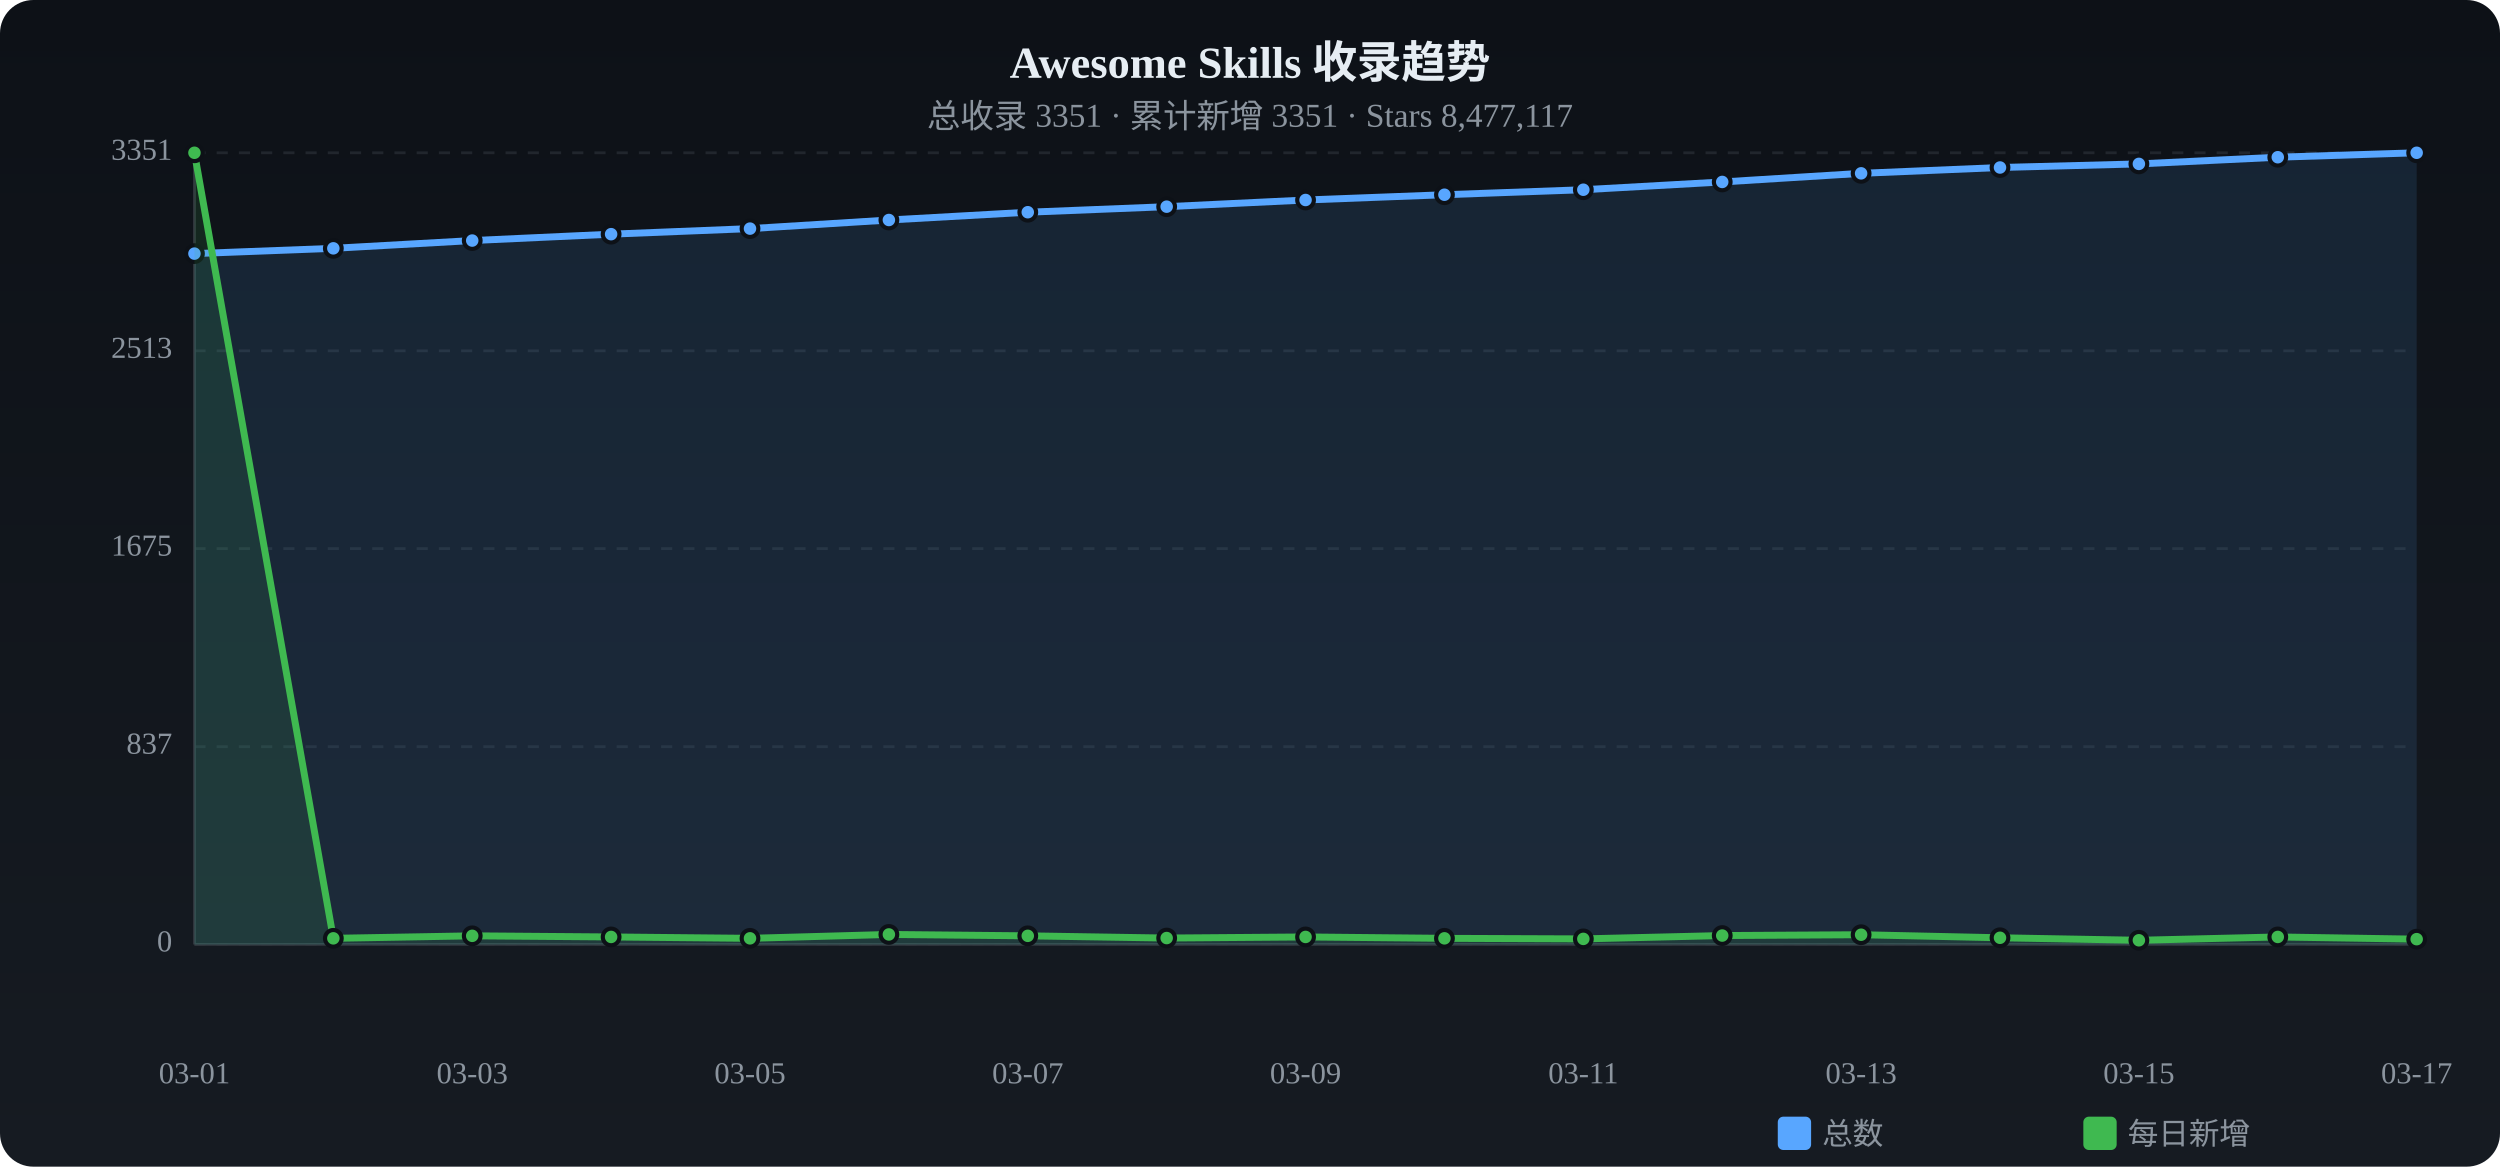
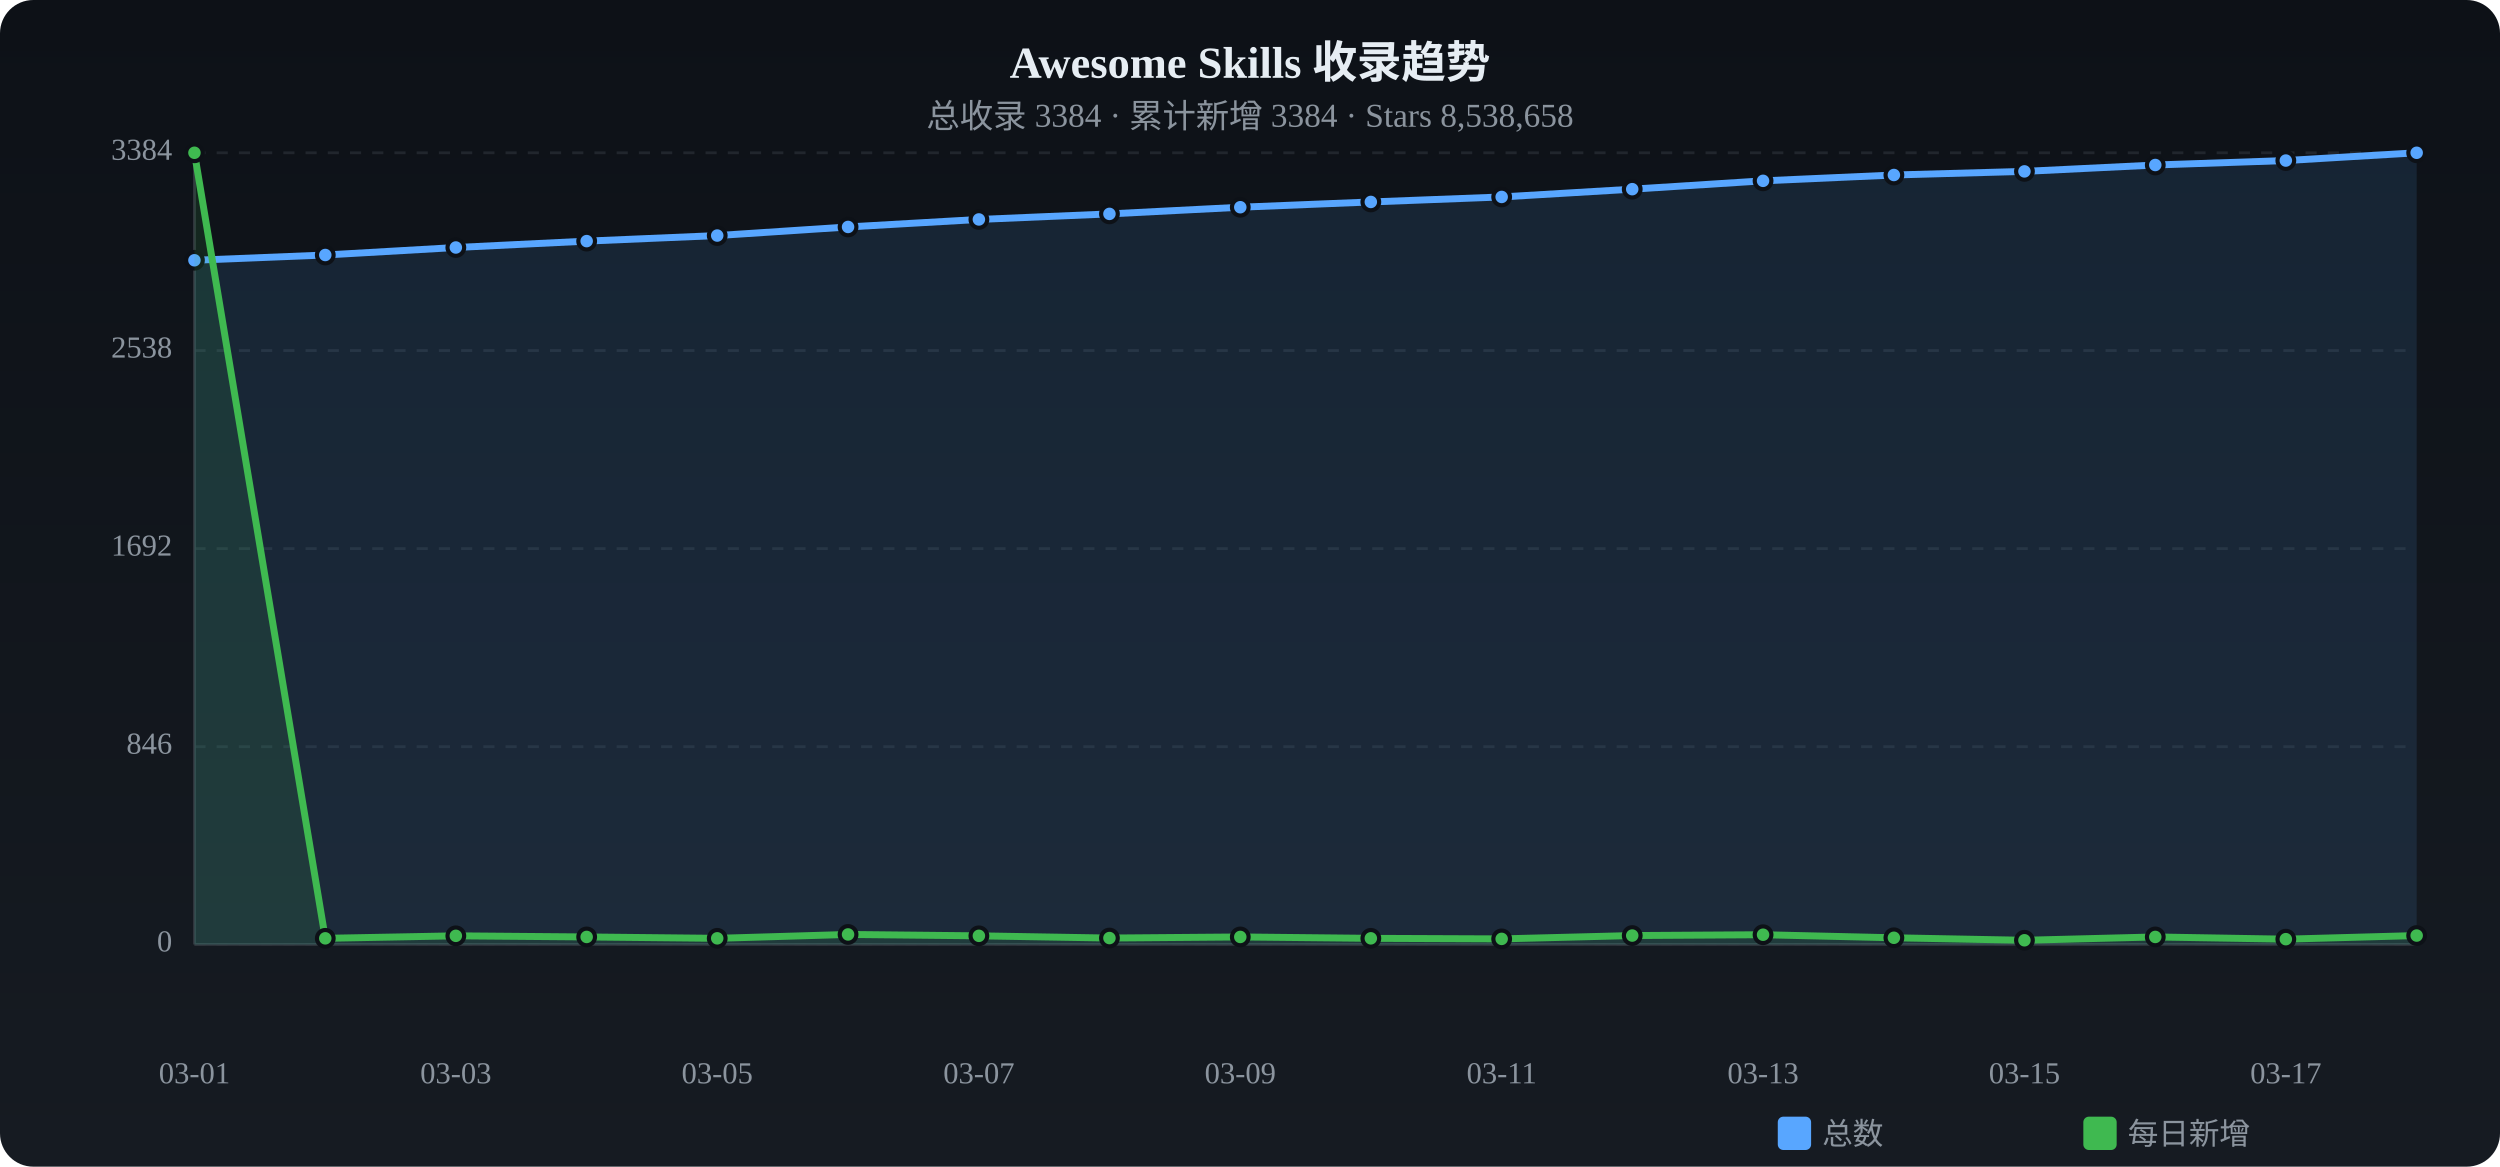
<svg xmlns="http://www.w3.org/2000/svg" viewBox="0 0 900 420" width="900" height="420">
  <defs>
    <linearGradient id="tbg" x1="0%" y1="0%" x2="0%" y2="100%">
      <stop offset="0%" stop-color="#0d1117" />
      <stop offset="100%" stop-color="#161b22" />
    </linearGradient>
  </defs>
  <rect width="900" height="420" rx="12" fill="url(#tbg)" />
  <text x="450.0" y="28" text-anchor="middle" fill="#e6edf3" font-size="16" font-weight="bold">Awesome Skills 收录趋势</text>
-   <text x="450.0" y="46" text-anchor="middle" fill="#8b949e" font-size="12">总收录 3351 · 累计新增 3351 · Stars 8,477,117</text>
+   <text x="450.0" y="46" text-anchor="middle" fill="#8b949e" font-size="12">总收录 3384 · 累计新增 3384 · Stars 8,538,658</text>
  <text x="62" y="340.0" text-anchor="end" fill="#8b949e" font-size="11" dominant-baseline="middle">0</text>
  <line x1="70" y1="340.0" x2="870" y2="340.0" stroke="#21262d" stroke-dasharray="4 4" />
-   <text x="62" y="268.8" text-anchor="end" fill="#8b949e" font-size="11" dominant-baseline="middle">837</text>
+   <text x="62" y="268.8" text-anchor="end" fill="#8b949e" font-size="11" dominant-baseline="middle">846</text>
  <line x1="70" y1="268.8" x2="870" y2="268.8" stroke="#21262d" stroke-dasharray="4 4" />
-   <text x="62" y="197.5" text-anchor="end" fill="#8b949e" font-size="11" dominant-baseline="middle">1675</text>
+   <text x="62" y="197.5" text-anchor="end" fill="#8b949e" font-size="11" dominant-baseline="middle">1692</text>
  <line x1="70" y1="197.5" x2="870" y2="197.5" stroke="#21262d" stroke-dasharray="4 4" />
-   <text x="62" y="126.3" text-anchor="end" fill="#8b949e" font-size="11" dominant-baseline="middle">2513</text>
-   <line x1="70" y1="126.3" x2="870" y2="126.3" stroke="#21262d" stroke-dasharray="4 4" />
-   <text x="62" y="55.0" text-anchor="end" fill="#8b949e" font-size="11" dominant-baseline="middle">3351</text>
+   <text x="62" y="126.2" text-anchor="end" fill="#8b949e" font-size="11" dominant-baseline="middle">2538</text>
+   <line x1="70" y1="126.2" x2="870" y2="126.2" stroke="#21262d" stroke-dasharray="4 4" />
+   <text x="62" y="55.0" text-anchor="end" fill="#8b949e" font-size="11" dominant-baseline="middle">3384</text>
  <line x1="70" y1="55.0" x2="870" y2="55.0" stroke="#21262d" stroke-dasharray="4 4" />
  <line x1="70" y1="55" x2="70" y2="340" stroke="#30363d" />
  <line x1="70" y1="340" x2="870" y2="340" stroke="#30363d" />
-   <path d="M70.0,91.3 L120.0,89.4 L170.0,86.6 L220.0,84.3 L270.0,82.3 L320.0,79.2 L370.0,76.4 L420.0,74.4 L470.0,72.0 L520.0,70.1 L570.0,68.3 L620.0,65.5 L670.0,62.4 L720.0,60.3 L770.0,59.0 L820.0,56.6 L870.0,55.0 L870.0,340 L70.0,340 Z" fill="#58a6ff" opacity="0.12" />
-   <polyline points="70.0,91.3 120.0,89.4 170.0,86.6 220.0,84.3 270.0,82.3 320.0,79.2 370.0,76.4 420.0,74.4 470.0,72.0 520.0,70.1 570.0,68.3 620.0,65.5 670.0,62.4 720.0,60.3 770.0,59.0 820.0,56.6 870.0,55.0" fill="none" stroke="#58a6ff" stroke-width="2.5" stroke-linecap="round" stroke-linejoin="round" />
-   <circle cx="70.0" cy="91.3" r="3" fill="#58a6ff" stroke="#0d1117" stroke-width="1.5" />
-   <circle cx="120.0" cy="89.4" r="3" fill="#58a6ff" stroke="#0d1117" stroke-width="1.5" />
-   <circle cx="170.0" cy="86.6" r="3" fill="#58a6ff" stroke="#0d1117" stroke-width="1.5" />
-   <circle cx="220.0" cy="84.3" r="3" fill="#58a6ff" stroke="#0d1117" stroke-width="1.5" />
-   <circle cx="270.0" cy="82.3" r="3" fill="#58a6ff" stroke="#0d1117" stroke-width="1.5" />
-   <circle cx="320.0" cy="79.2" r="3" fill="#58a6ff" stroke="#0d1117" stroke-width="1.5" />
-   <circle cx="370.0" cy="76.4" r="3" fill="#58a6ff" stroke="#0d1117" stroke-width="1.5" />
-   <circle cx="420.0" cy="74.4" r="3" fill="#58a6ff" stroke="#0d1117" stroke-width="1.5" />
-   <circle cx="470.0" cy="72.0" r="3" fill="#58a6ff" stroke="#0d1117" stroke-width="1.5" />
-   <circle cx="520.0" cy="70.1" r="3" fill="#58a6ff" stroke="#0d1117" stroke-width="1.5" />
-   <circle cx="570.0" cy="68.3" r="3" fill="#58a6ff" stroke="#0d1117" stroke-width="1.5" />
-   <circle cx="620.0" cy="65.5" r="3" fill="#58a6ff" stroke="#0d1117" stroke-width="1.5" />
-   <circle cx="670.0" cy="62.4" r="3" fill="#58a6ff" stroke="#0d1117" stroke-width="1.5" />
-   <circle cx="720.0" cy="60.3" r="3" fill="#58a6ff" stroke="#0d1117" stroke-width="1.5" />
-   <circle cx="770.0" cy="59.0" r="3" fill="#58a6ff" stroke="#0d1117" stroke-width="1.5" />
-   <circle cx="820.0" cy="56.6" r="3" fill="#58a6ff" stroke="#0d1117" stroke-width="1.5" />
+   <path d="M70.0,93.7 L117.1,91.8 L164.1,89.1 L211.2,86.8 L258.2,84.8 L305.3,81.7 L352.4,79.0 L399.4,77.0 L446.5,74.6 L493.5,72.7 L540.6,70.9 L587.6,68.1 L634.7,65.1 L681.8,63.0 L728.8,61.7 L775.9,59.4 L822.9,57.8 L870.0,55.0 L870.0,340 L70.0,340 Z" fill="#58a6ff" opacity="0.12" />
+   <polyline points="70.0,93.7 117.1,91.8 164.1,89.1 211.2,86.8 258.2,84.8 305.3,81.7 352.4,79.0 399.4,77.0 446.5,74.6 493.5,72.7 540.6,70.9 587.6,68.1 634.7,65.1 681.8,63.0 728.8,61.7 775.9,59.4 822.9,57.8 870.0,55.0" fill="none" stroke="#58a6ff" stroke-width="2.5" stroke-linecap="round" stroke-linejoin="round" />
+   <circle cx="70.0" cy="93.7" r="3" fill="#58a6ff" stroke="#0d1117" stroke-width="1.5" />
+   <circle cx="117.1" cy="91.8" r="3" fill="#58a6ff" stroke="#0d1117" stroke-width="1.5" />
+   <circle cx="164.1" cy="89.1" r="3" fill="#58a6ff" stroke="#0d1117" stroke-width="1.5" />
+   <circle cx="211.2" cy="86.8" r="3" fill="#58a6ff" stroke="#0d1117" stroke-width="1.5" />
+   <circle cx="258.2" cy="84.8" r="3" fill="#58a6ff" stroke="#0d1117" stroke-width="1.5" />
+   <circle cx="305.3" cy="81.7" r="3" fill="#58a6ff" stroke="#0d1117" stroke-width="1.5" />
+   <circle cx="352.4" cy="79.0" r="3" fill="#58a6ff" stroke="#0d1117" stroke-width="1.5" />
+   <circle cx="399.4" cy="77.0" r="3" fill="#58a6ff" stroke="#0d1117" stroke-width="1.5" />
+   <circle cx="446.5" cy="74.6" r="3" fill="#58a6ff" stroke="#0d1117" stroke-width="1.5" />
+   <circle cx="493.5" cy="72.7" r="3" fill="#58a6ff" stroke="#0d1117" stroke-width="1.5" />
+   <circle cx="540.6" cy="70.9" r="3" fill="#58a6ff" stroke="#0d1117" stroke-width="1.5" />
+   <circle cx="587.6" cy="68.1" r="3" fill="#58a6ff" stroke="#0d1117" stroke-width="1.5" />
+   <circle cx="634.7" cy="65.1" r="3" fill="#58a6ff" stroke="#0d1117" stroke-width="1.5" />
+   <circle cx="681.8" cy="63.0" r="3" fill="#58a6ff" stroke="#0d1117" stroke-width="1.5" />
+   <circle cx="728.8" cy="61.7" r="3" fill="#58a6ff" stroke="#0d1117" stroke-width="1.5" />
+   <circle cx="775.9" cy="59.4" r="3" fill="#58a6ff" stroke="#0d1117" stroke-width="1.5" />
+   <circle cx="822.9" cy="57.8" r="3" fill="#58a6ff" stroke="#0d1117" stroke-width="1.5" />
  <circle cx="870.0" cy="55.0" r="3" fill="#58a6ff" stroke="#0d1117" stroke-width="1.5" />
-   <path d="M70.0,55.0 L120.0,337.8 L170.0,336.9 L220.0,337.3 L270.0,337.8 L320.0,336.4 L370.0,336.9 L420.0,337.7 L470.0,337.3 L520.0,337.8 L570.0,338.0 L620.0,336.8 L670.0,336.5 L720.0,337.6 L770.0,338.5 L820.0,337.3 L870.0,338.1 L870.0,340 L70.0,340 Z" fill="#3fb950" opacity="0.12" />
-   <polyline points="70.0,55.0 120.0,337.8 170.0,336.9 220.0,337.3 270.0,337.8 320.0,336.4 370.0,336.9 420.0,337.7 470.0,337.3 520.0,337.8 570.0,338.0 620.0,336.8 670.0,336.5 720.0,337.6 770.0,338.5 820.0,337.3 870.0,338.1" fill="none" stroke="#3fb950" stroke-width="2.5" stroke-linecap="round" stroke-linejoin="round" />
+   <path d="M70.0,55.0 L117.1,337.8 L164.1,336.9 L211.2,337.3 L258.2,337.8 L305.3,336.4 L352.4,336.9 L399.4,337.7 L446.5,337.3 L493.5,337.8 L540.6,338.0 L587.6,336.8 L634.7,336.5 L681.8,337.6 L728.8,338.5 L775.9,337.3 L822.9,338.1 L870.0,336.8 L870.0,340 L70.0,340 Z" fill="#3fb950" opacity="0.12" />
+   <polyline points="70.0,55.0 117.1,337.8 164.1,336.9 211.2,337.3 258.2,337.8 305.3,336.4 352.4,336.9 399.4,337.7 446.5,337.3 493.5,337.8 540.6,338.0 587.6,336.8 634.7,336.5 681.8,337.6 728.8,338.5 775.9,337.3 822.9,338.1 870.0,336.8" fill="none" stroke="#3fb950" stroke-width="2.5" stroke-linecap="round" stroke-linejoin="round" />
  <circle cx="70.0" cy="55.0" r="3" fill="#3fb950" stroke="#0d1117" stroke-width="1.5" />
-   <circle cx="120.0" cy="337.8" r="3" fill="#3fb950" stroke="#0d1117" stroke-width="1.5" />
-   <circle cx="170.0" cy="336.9" r="3" fill="#3fb950" stroke="#0d1117" stroke-width="1.5" />
-   <circle cx="220.0" cy="337.3" r="3" fill="#3fb950" stroke="#0d1117" stroke-width="1.5" />
-   <circle cx="270.0" cy="337.8" r="3" fill="#3fb950" stroke="#0d1117" stroke-width="1.5" />
-   <circle cx="320.0" cy="336.4" r="3" fill="#3fb950" stroke="#0d1117" stroke-width="1.5" />
-   <circle cx="370.0" cy="336.9" r="3" fill="#3fb950" stroke="#0d1117" stroke-width="1.5" />
-   <circle cx="420.0" cy="337.7" r="3" fill="#3fb950" stroke="#0d1117" stroke-width="1.5" />
-   <circle cx="470.0" cy="337.3" r="3" fill="#3fb950" stroke="#0d1117" stroke-width="1.5" />
-   <circle cx="520.0" cy="337.8" r="3" fill="#3fb950" stroke="#0d1117" stroke-width="1.5" />
-   <circle cx="570.0" cy="338.0" r="3" fill="#3fb950" stroke="#0d1117" stroke-width="1.5" />
-   <circle cx="620.0" cy="336.8" r="3" fill="#3fb950" stroke="#0d1117" stroke-width="1.5" />
-   <circle cx="670.0" cy="336.5" r="3" fill="#3fb950" stroke="#0d1117" stroke-width="1.5" />
-   <circle cx="720.0" cy="337.6" r="3" fill="#3fb950" stroke="#0d1117" stroke-width="1.5" />
-   <circle cx="770.0" cy="338.5" r="3" fill="#3fb950" stroke="#0d1117" stroke-width="1.5" />
-   <circle cx="820.0" cy="337.3" r="3" fill="#3fb950" stroke="#0d1117" stroke-width="1.5" />
-   <circle cx="870.0" cy="338.1" r="3" fill="#3fb950" stroke="#0d1117" stroke-width="1.5" />
+   <circle cx="117.1" cy="337.8" r="3" fill="#3fb950" stroke="#0d1117" stroke-width="1.5" />
+   <circle cx="164.1" cy="336.9" r="3" fill="#3fb950" stroke="#0d1117" stroke-width="1.5" />
+   <circle cx="211.2" cy="337.3" r="3" fill="#3fb950" stroke="#0d1117" stroke-width="1.5" />
+   <circle cx="258.2" cy="337.8" r="3" fill="#3fb950" stroke="#0d1117" stroke-width="1.5" />
+   <circle cx="305.3" cy="336.4" r="3" fill="#3fb950" stroke="#0d1117" stroke-width="1.5" />
+   <circle cx="352.4" cy="336.9" r="3" fill="#3fb950" stroke="#0d1117" stroke-width="1.5" />
+   <circle cx="399.4" cy="337.7" r="3" fill="#3fb950" stroke="#0d1117" stroke-width="1.5" />
+   <circle cx="446.5" cy="337.3" r="3" fill="#3fb950" stroke="#0d1117" stroke-width="1.5" />
+   <circle cx="493.5" cy="337.8" r="3" fill="#3fb950" stroke="#0d1117" stroke-width="1.5" />
+   <circle cx="540.6" cy="338.0" r="3" fill="#3fb950" stroke="#0d1117" stroke-width="1.5" />
+   <circle cx="587.6" cy="336.8" r="3" fill="#3fb950" stroke="#0d1117" stroke-width="1.5" />
+   <circle cx="634.7" cy="336.5" r="3" fill="#3fb950" stroke="#0d1117" stroke-width="1.5" />
+   <circle cx="681.8" cy="337.6" r="3" fill="#3fb950" stroke="#0d1117" stroke-width="1.5" />
+   <circle cx="728.8" cy="338.5" r="3" fill="#3fb950" stroke="#0d1117" stroke-width="1.5" />
+   <circle cx="775.9" cy="337.3" r="3" fill="#3fb950" stroke="#0d1117" stroke-width="1.5" />
+   <circle cx="822.9" cy="338.1" r="3" fill="#3fb950" stroke="#0d1117" stroke-width="1.5" />
+   <circle cx="870.0" cy="336.8" r="3" fill="#3fb950" stroke="#0d1117" stroke-width="1.5" />
  <text x="70.0" y="390" text-anchor="middle" fill="#8b949e" font-size="11">03-01</text>
-   <text x="170.0" y="390" text-anchor="middle" fill="#8b949e" font-size="11">03-03</text>
-   <text x="270.0" y="390" text-anchor="middle" fill="#8b949e" font-size="11">03-05</text>
-   <text x="370.0" y="390" text-anchor="middle" fill="#8b949e" font-size="11">03-07</text>
-   <text x="470.0" y="390" text-anchor="middle" fill="#8b949e" font-size="11">03-09</text>
-   <text x="570.0" y="390" text-anchor="middle" fill="#8b949e" font-size="11">03-11</text>
-   <text x="670.0" y="390" text-anchor="middle" fill="#8b949e" font-size="11">03-13</text>
-   <text x="770.0" y="390" text-anchor="middle" fill="#8b949e" font-size="11">03-15</text>
-   <text x="870.0" y="390" text-anchor="middle" fill="#8b949e" font-size="11">03-17</text>
+   <text x="164.1" y="390" text-anchor="middle" fill="#8b949e" font-size="11">03-03</text>
+   <text x="258.2" y="390" text-anchor="middle" fill="#8b949e" font-size="11">03-05</text>
+   <text x="352.4" y="390" text-anchor="middle" fill="#8b949e" font-size="11">03-07</text>
+   <text x="446.5" y="390" text-anchor="middle" fill="#8b949e" font-size="11">03-09</text>
+   <text x="540.6" y="390" text-anchor="middle" fill="#8b949e" font-size="11">03-11</text>
+   <text x="634.7" y="390" text-anchor="middle" fill="#8b949e" font-size="11">03-13</text>
+   <text x="728.8" y="390" text-anchor="middle" fill="#8b949e" font-size="11">03-15</text>
+   <text x="822.9" y="390" text-anchor="middle" fill="#8b949e" font-size="11">03-17</text>
  <rect x="640" y="402" width="12" height="12" rx="2" fill="#58a6ff" />
  <text x="656" y="412" fill="#8b949e" font-size="11">总数</text>
  <rect x="750" y="402" width="12" height="12" rx="2" fill="#3fb950" />
  <text x="766" y="412" fill="#8b949e" font-size="11">每日新增</text>
</svg>
